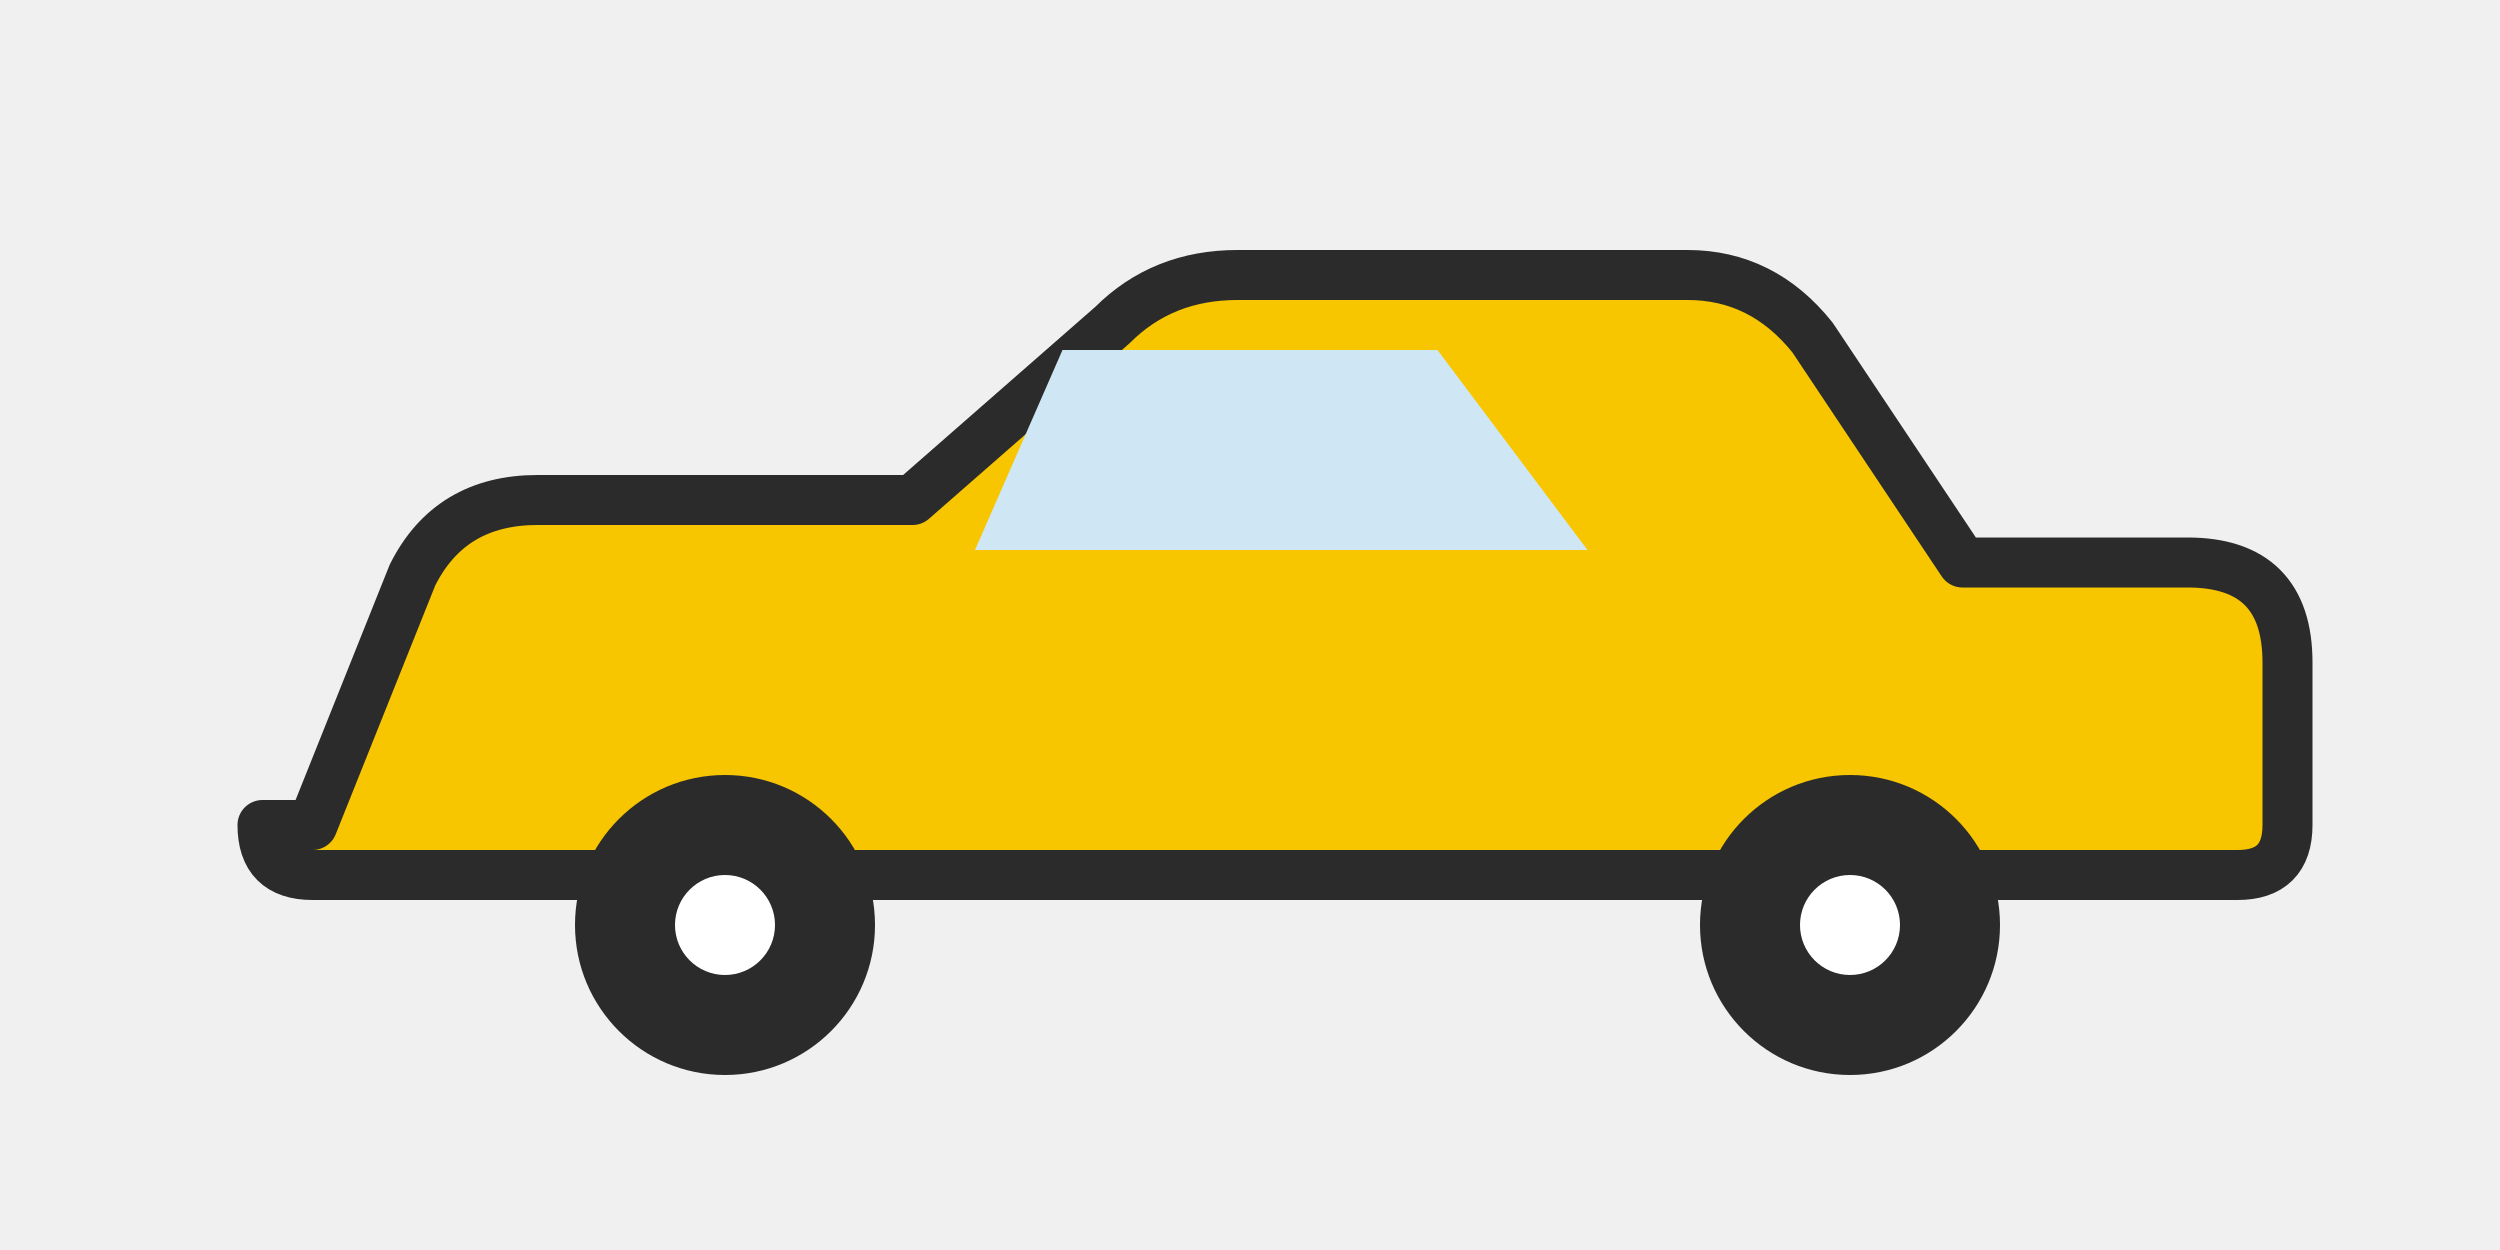
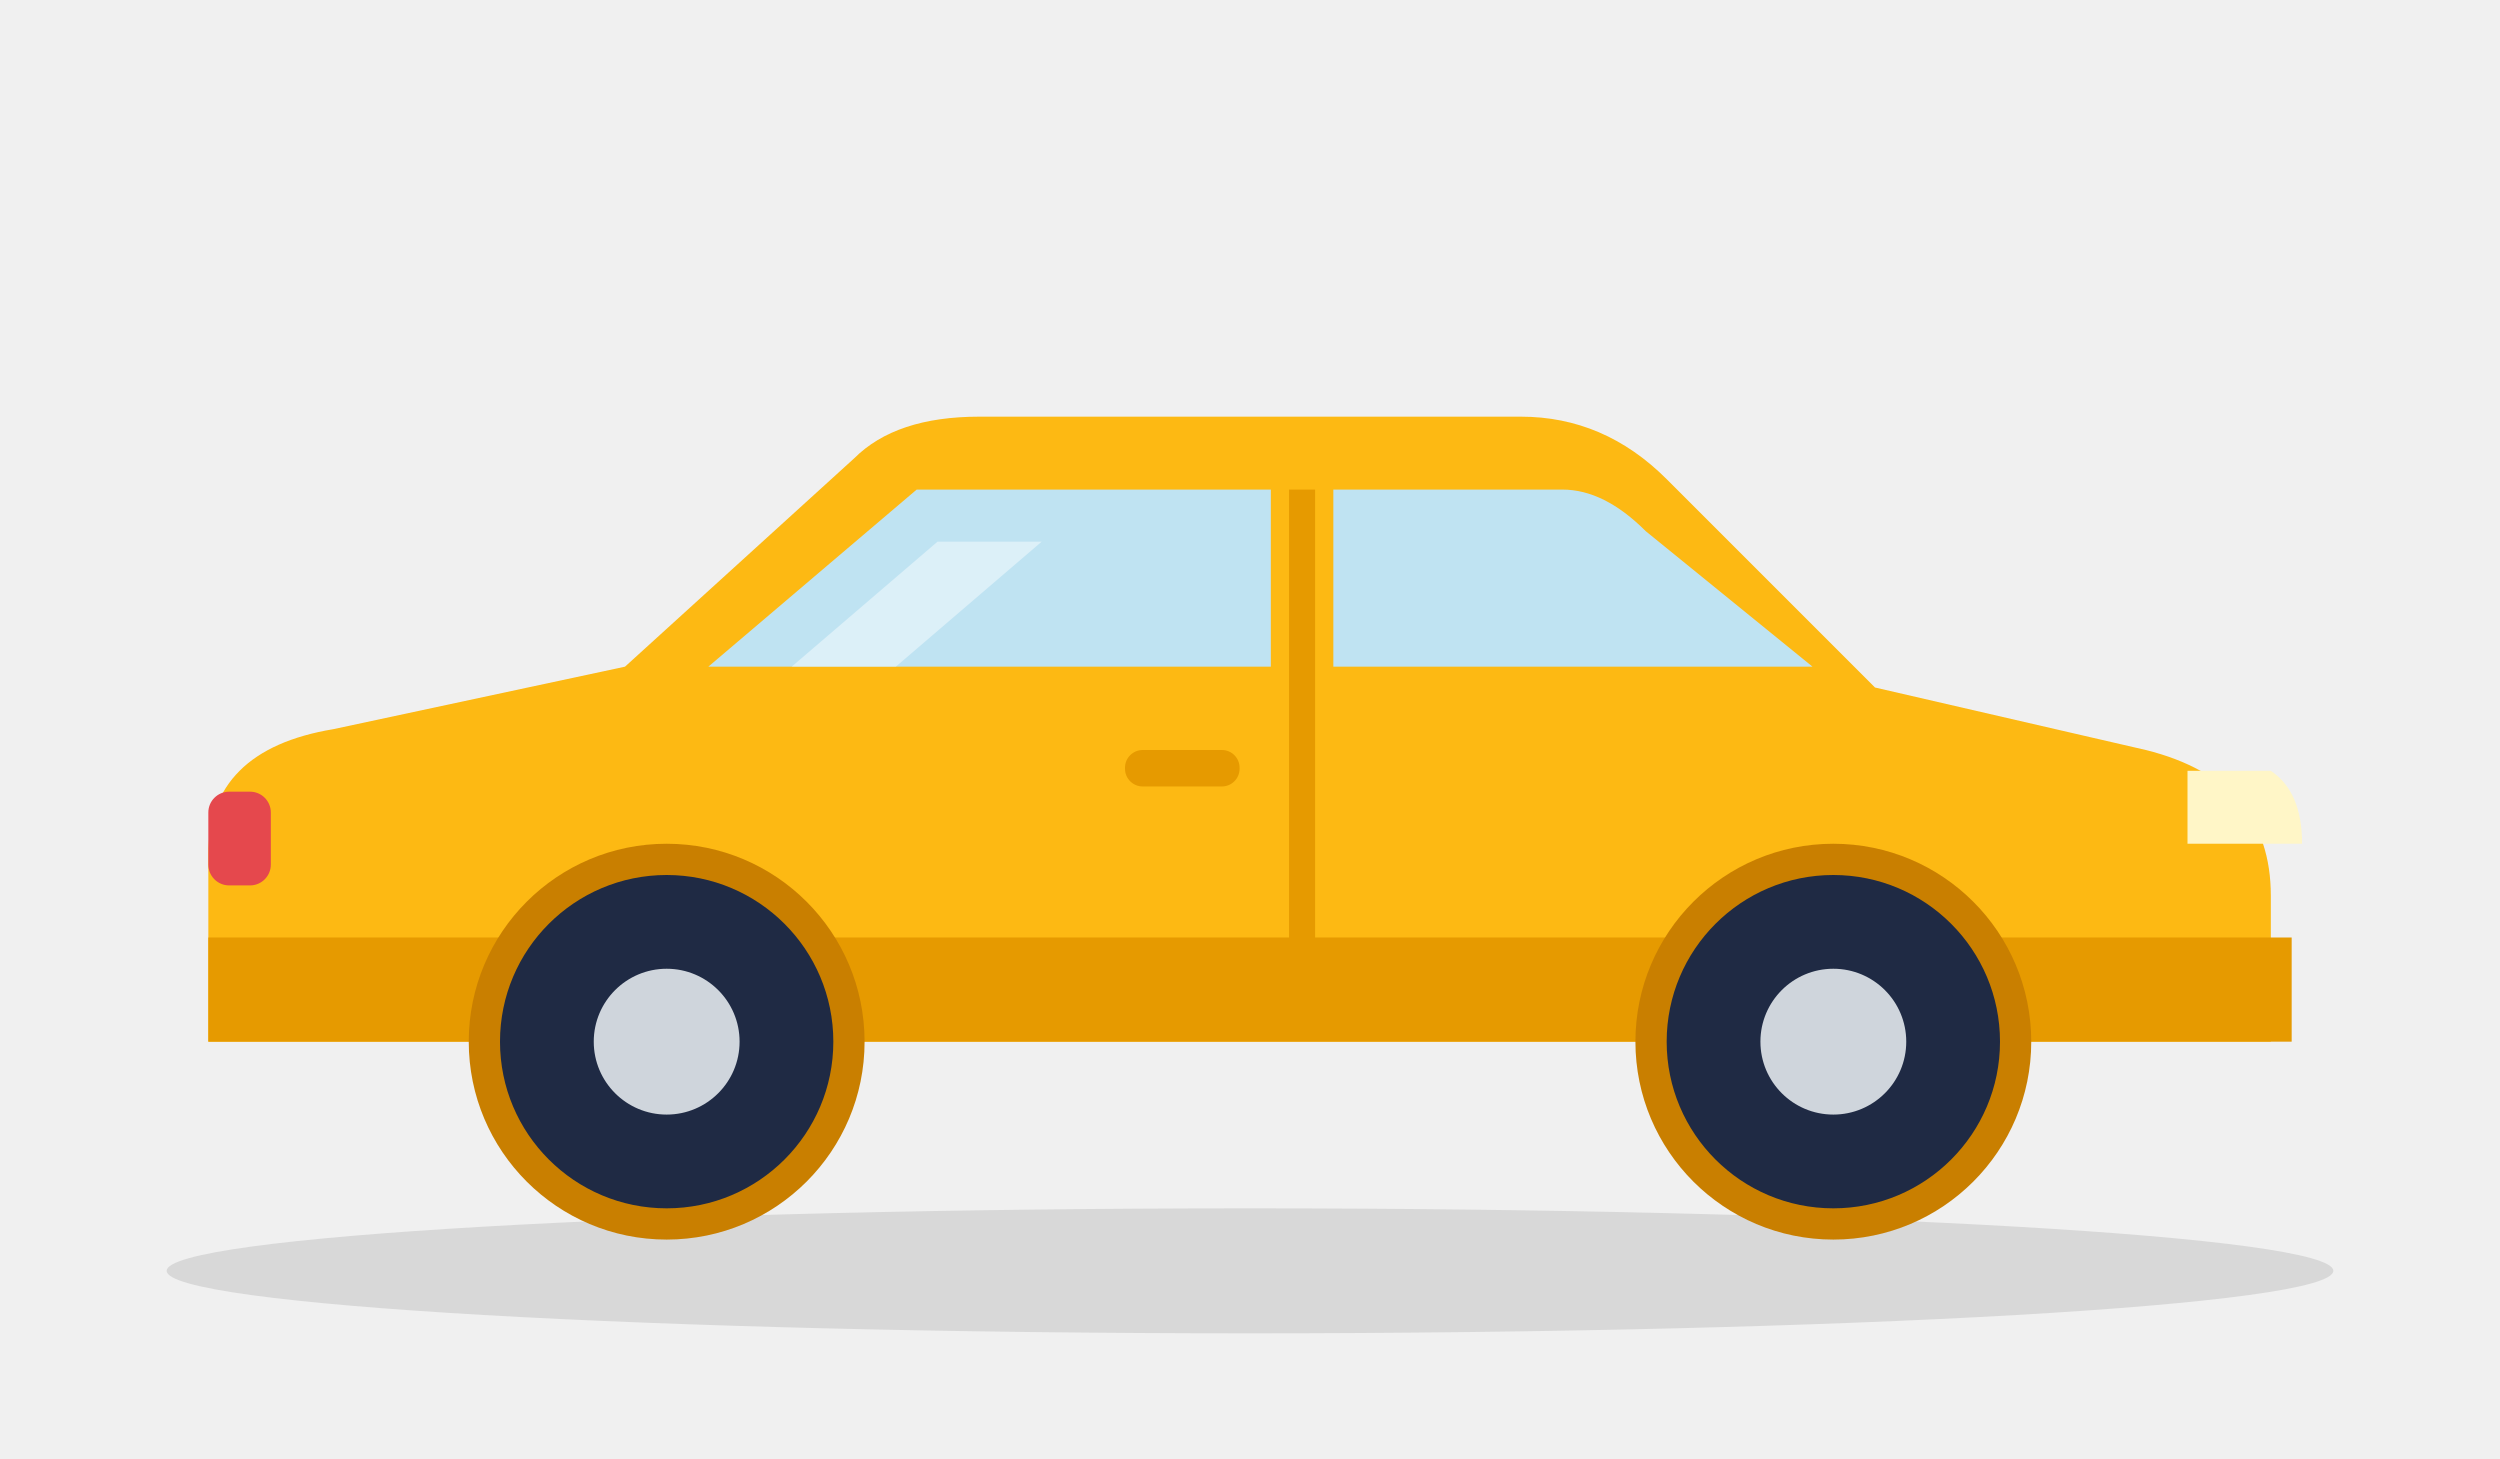
- <svg xmlns="http://www.w3.org/2000/svg" viewBox="0 0 200 100">
-   <path d="M25 66l8-20q3-6 10-6h30l16-14q4-4 10-4h36q6 0 10 5l12 18h18q8 0 8 8v13q0 4-4 4H25q-4 0-4-4z" fill="#f7c600" stroke="#2b2b2b" stroke-width="4" stroke-linejoin="round" />
-   <path d="M85 28h30l12 16H78z" fill="#cfe6f5" />
-   <g fill="#2b2b2b">
-     <circle cx="58" cy="74" r="12" />
-     <circle cx="148" cy="74" r="12" />
-   </g>
-   <g fill="#fff">
-     <circle cx="58" cy="74" r="4" />
-     <circle cx="148" cy="74" r="4" />
-   </g>
+ <svg xmlns="http://www.w3.org/2000/svg" viewBox="0 0 240 140" width="240" height="140">
+   <ellipse cx="120" cy="122" rx="104" ry="6" fill="#000" opacity=".1" />
+   <path d="M20 100V82q0-10 12-12l28-6 22-20q4-4 12-4h52q8 0 14 6l20 20 26 6q12 3 12 14v14z" fill="#fdb913" />
+   <path d="M20 90h200v10H20z" fill="#e69a00" />
+   <path d="M68 64l20-17h34v17z" fill="#bfe3f2" />
+   <path d="M128 47h22q4 0 8 4l16 13h-46z" fill="#bfe3f2" />
+   <path d="M76 64l14-12h10l-14 12z" fill="#fff" opacity=".45" />
+   <path d="M125 47v45" stroke="#e69a00" stroke-width="2.5" />
+   <rect x="108" y="72" width="11" height="3.5" rx="1.7" fill="#e69a00" />
+   <path d="M210 74h8q3 2 3 7h-11z" fill="#fff6c7" />
+   <rect x="20" y="76" width="6" height="9" rx="2" fill="#e5484d" />
+   <circle cx="64" cy="100" r="19" fill="#c97f00" />
+   <circle cx="176" cy="100" r="19" fill="#c97f00" />
+   <circle cx="64" cy="100" r="16" fill="#1f2a44" />
+   <circle cx="176" cy="100" r="16" fill="#1f2a44" />
+   <circle cx="64" cy="100" r="7" fill="#cfd5dc" />
+   <circle cx="176" cy="100" r="7" fill="#cfd5dc" />
</svg>
